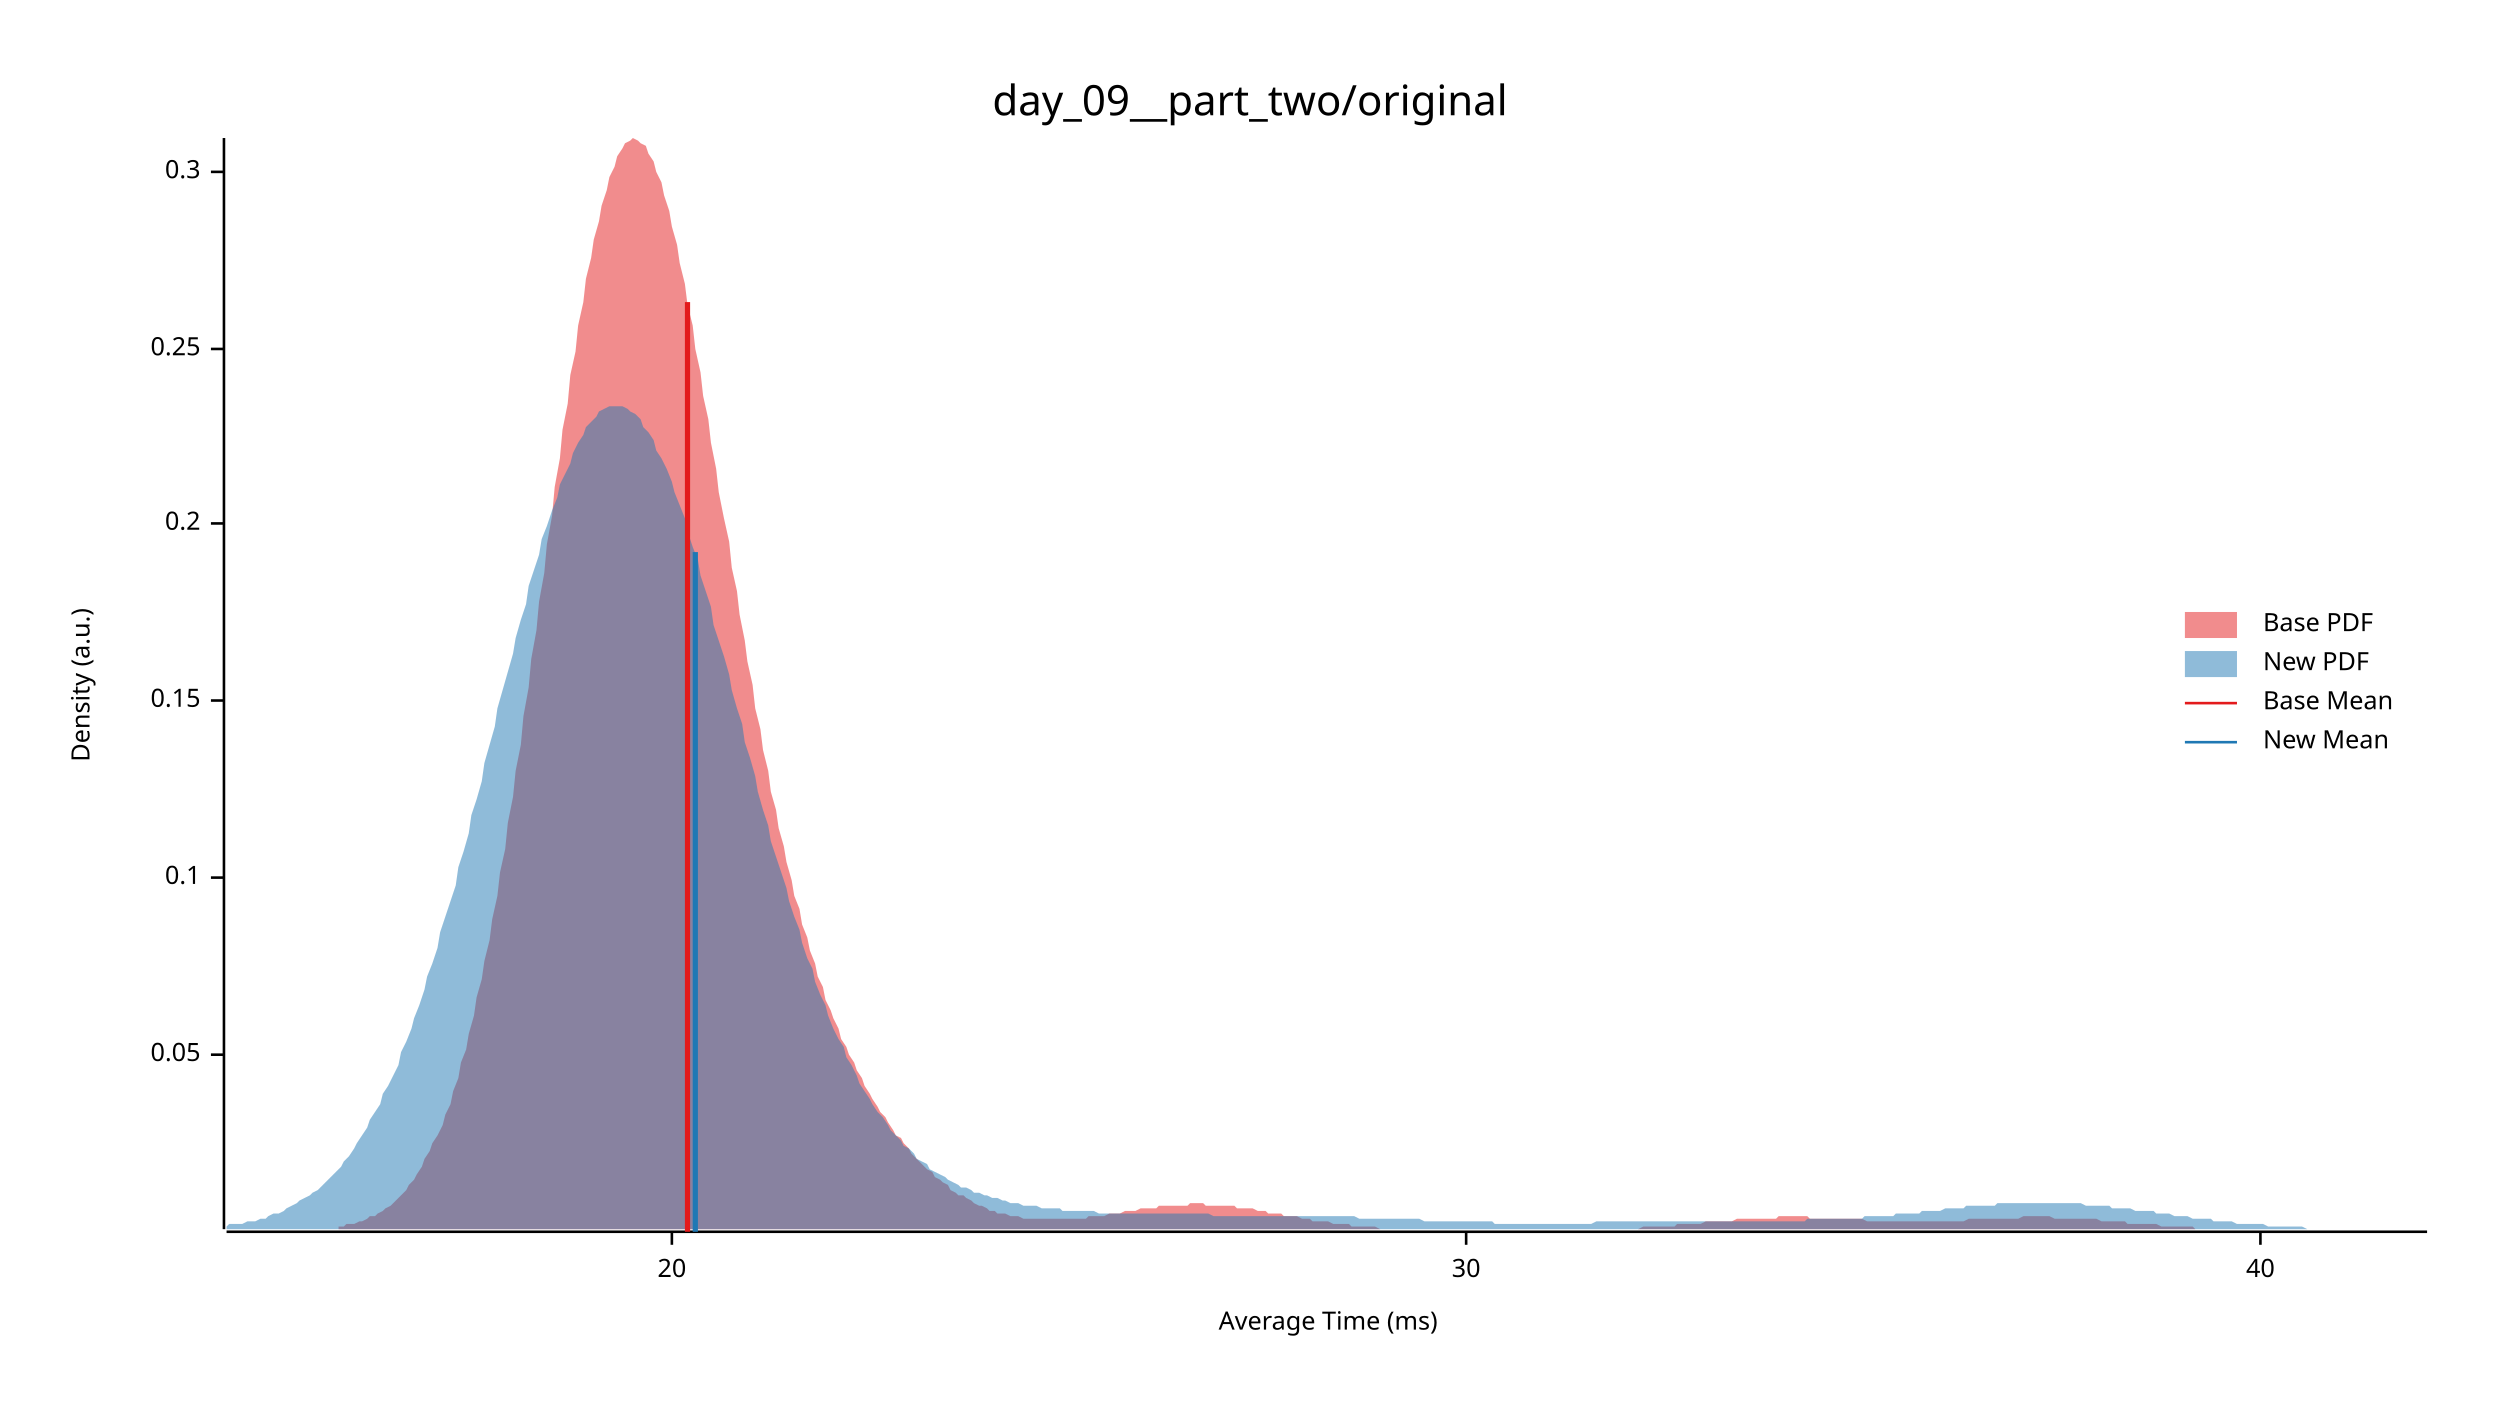
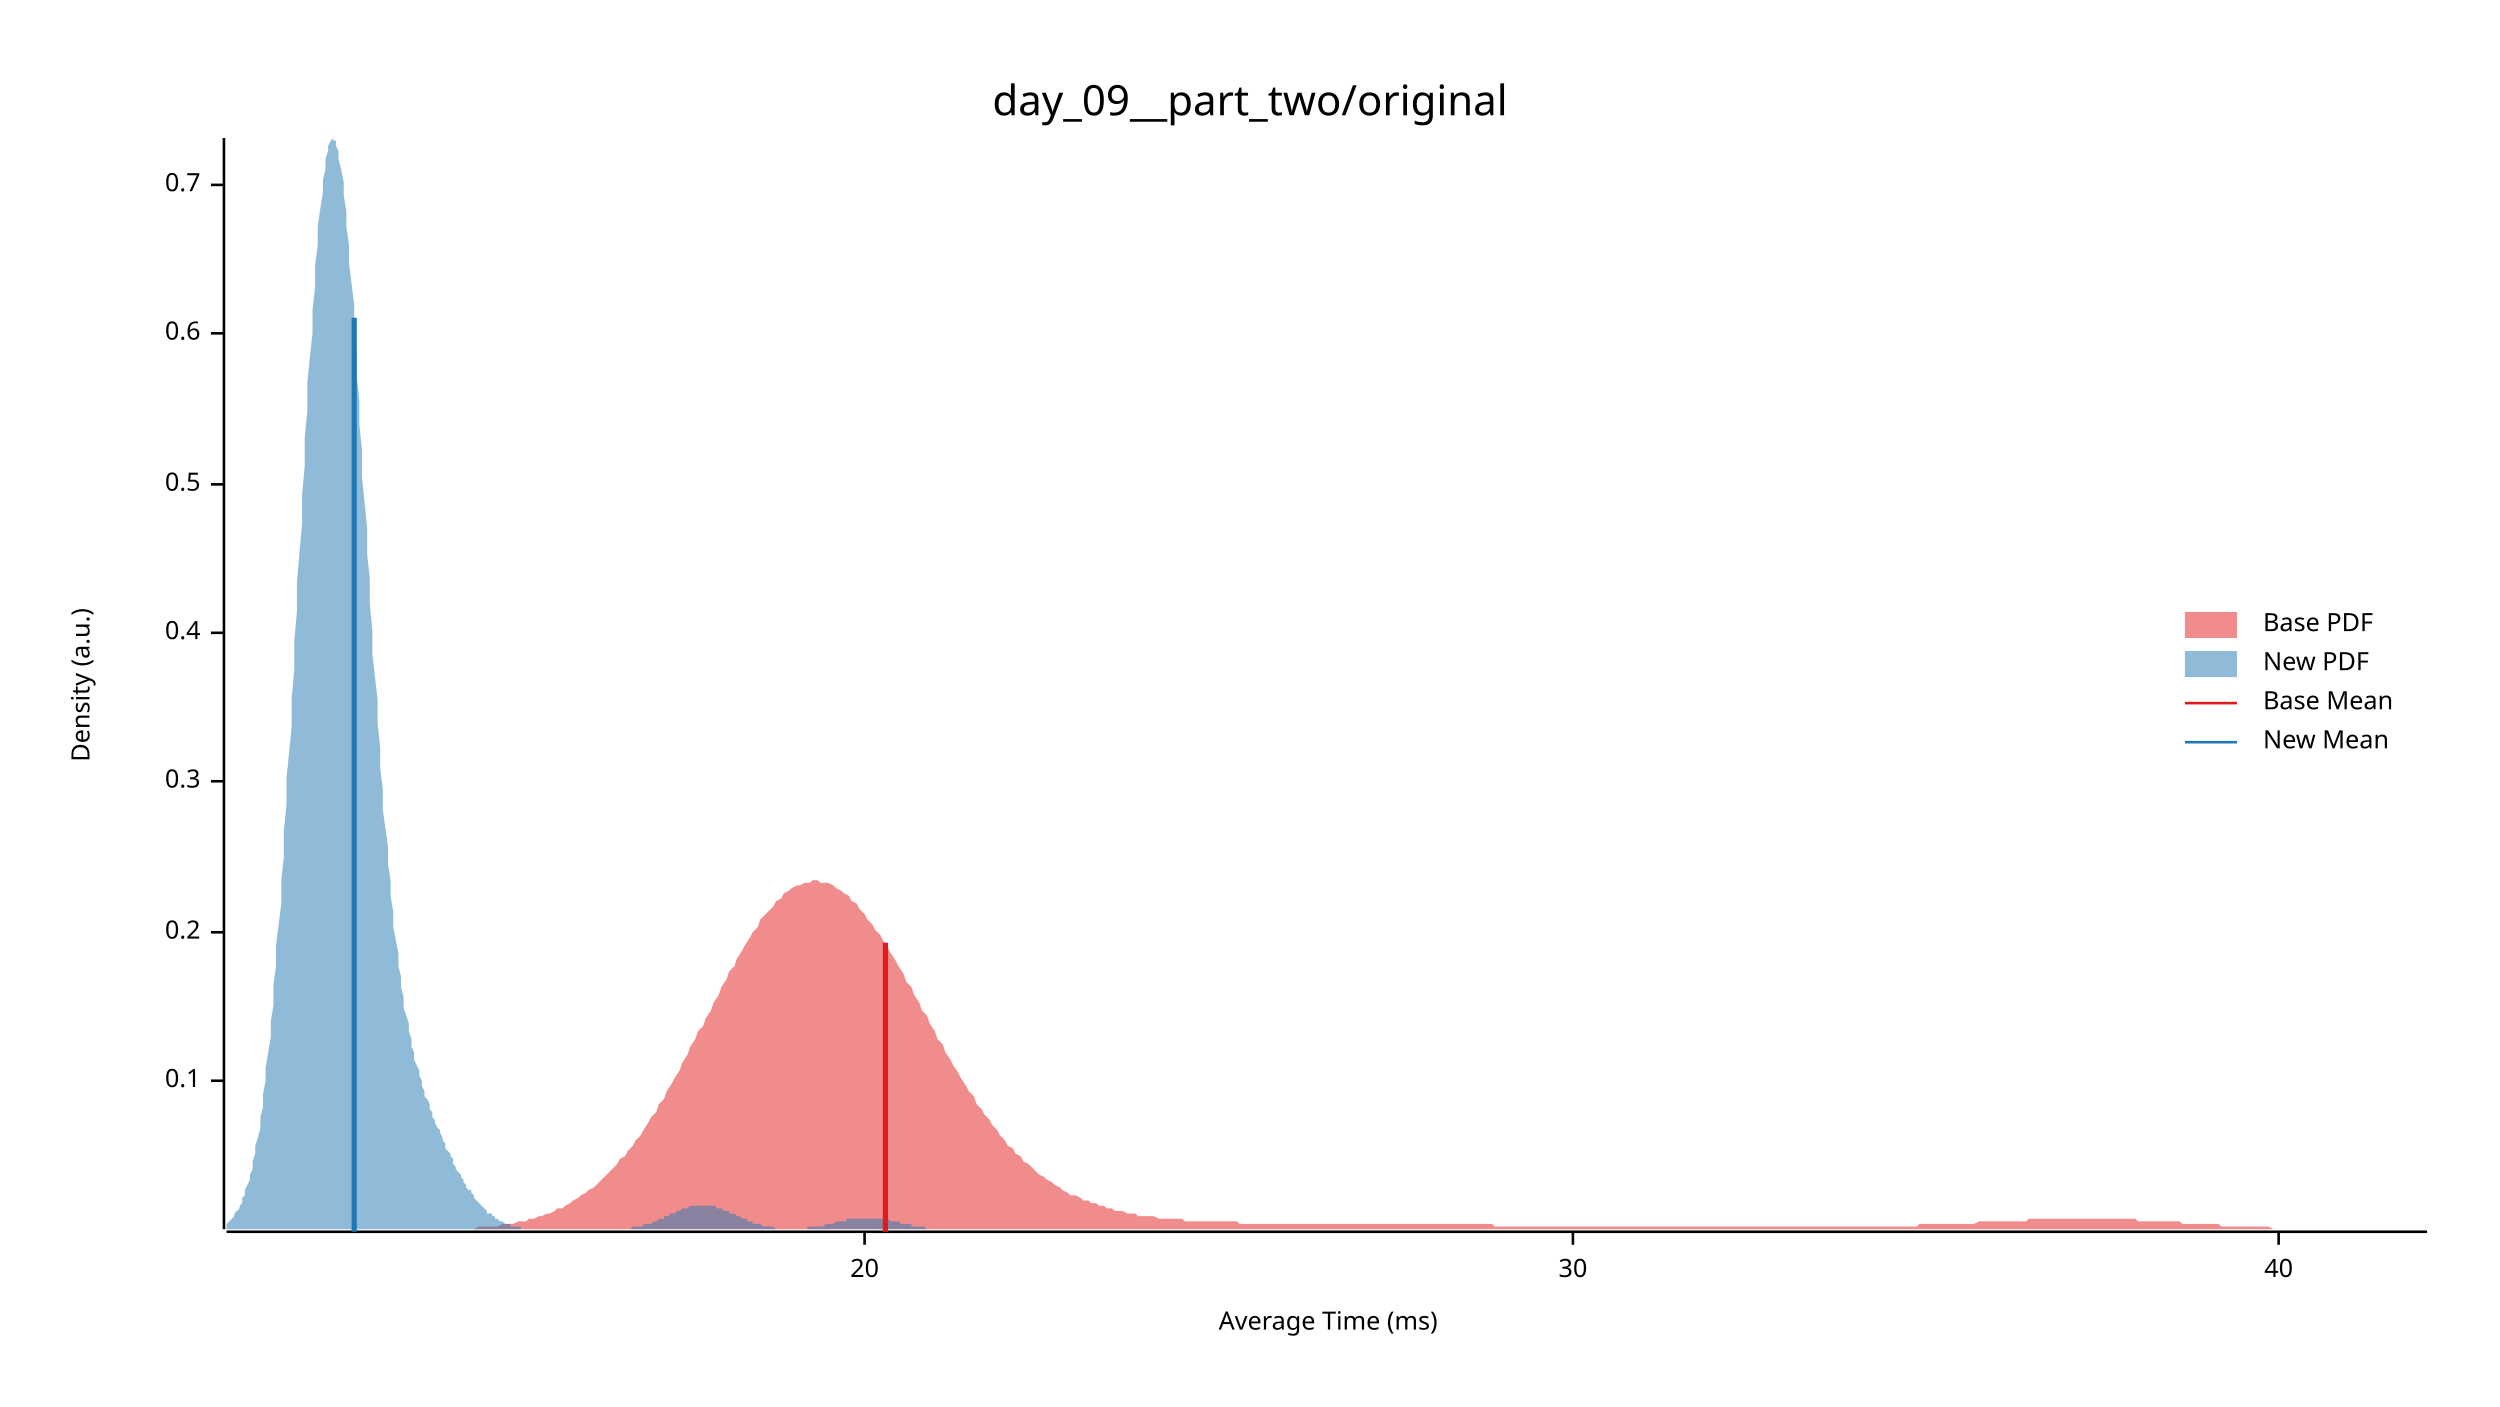
<svg xmlns="http://www.w3.org/2000/svg" width="960" height="540" viewBox="0 0 960 540">
  <text x="480" y="32" dy="0.76em" text-anchor="middle" font-family="sans-serif" font-size="16.129" opacity="1" fill="#000000">
day_09__part_two/original
</text>
  <text x="27" y="263" dy="0.76em" text-anchor="middle" font-family="sans-serif" font-size="9.677" opacity="1" fill="#000000" transform="rotate(270, 27, 263)">
Density (a.u.)
</text>
  <text x="510" y="513" dy="-0.5ex" text-anchor="middle" font-family="sans-serif" font-size="9.677" opacity="1" fill="#000000">
Average Time (ms)
</text>
  <polyline fill="none" opacity="1" stroke="#000000" stroke-width="1" points="86,53 86,472 " />
-   <text x="77" y="405" dy="0.5ex" text-anchor="end" font-family="sans-serif" font-size="9.677" opacity="1" fill="#000000">
- 0.05
- </text>
-   <polyline fill="none" opacity="1" stroke="#000000" stroke-width="1" points="81,405 86,405 " />
-   <text x="77" y="337" dy="0.5ex" text-anchor="end" font-family="sans-serif" font-size="9.677" opacity="1" fill="#000000">
+   <text x="77" y="415" dy="0.5ex" text-anchor="end" font-family="sans-serif" font-size="9.677" opacity="1" fill="#000000">
0.1
</text>
-   <polyline fill="none" opacity="1" stroke="#000000" stroke-width="1" points="81,337 86,337 " />
-   <text x="77" y="269" dy="0.5ex" text-anchor="end" font-family="sans-serif" font-size="9.677" opacity="1" fill="#000000">
- 0.15
- </text>
-   <polyline fill="none" opacity="1" stroke="#000000" stroke-width="1" points="81,269 86,269 " />
-   <text x="77" y="201" dy="0.5ex" text-anchor="end" font-family="sans-serif" font-size="9.677" opacity="1" fill="#000000">
+   <polyline fill="none" opacity="1" stroke="#000000" stroke-width="1" points="81,415 86,415 " />
+   <text x="77" y="358" dy="0.5ex" text-anchor="end" font-family="sans-serif" font-size="9.677" opacity="1" fill="#000000">
0.2
</text>
-   <polyline fill="none" opacity="1" stroke="#000000" stroke-width="1" points="81,201 86,201 " />
-   <text x="77" y="134" dy="0.5ex" text-anchor="end" font-family="sans-serif" font-size="9.677" opacity="1" fill="#000000">
- 0.25
- </text>
-   <polyline fill="none" opacity="1" stroke="#000000" stroke-width="1" points="81,134 86,134 " />
-   <text x="77" y="66" dy="0.5ex" text-anchor="end" font-family="sans-serif" font-size="9.677" opacity="1" fill="#000000">
+   <polyline fill="none" opacity="1" stroke="#000000" stroke-width="1" points="81,358 86,358 " />
+   <text x="77" y="300" dy="0.5ex" text-anchor="end" font-family="sans-serif" font-size="9.677" opacity="1" fill="#000000">
0.3
</text>
-   <polyline fill="none" opacity="1" stroke="#000000" stroke-width="1" points="81,66 86,66 " />
+   <polyline fill="none" opacity="1" stroke="#000000" stroke-width="1" points="81,300 86,300 " />
+   <text x="77" y="243" dy="0.5ex" text-anchor="end" font-family="sans-serif" font-size="9.677" opacity="1" fill="#000000">
+ 0.4
+ </text>
+   <polyline fill="none" opacity="1" stroke="#000000" stroke-width="1" points="81,243 86,243 " />
+   <text x="77" y="186" dy="0.5ex" text-anchor="end" font-family="sans-serif" font-size="9.677" opacity="1" fill="#000000">
+ 0.5
+ </text>
+   <polyline fill="none" opacity="1" stroke="#000000" stroke-width="1" points="81,186 86,186 " />
+   <text x="77" y="128" dy="0.5ex" text-anchor="end" font-family="sans-serif" font-size="9.677" opacity="1" fill="#000000">
+ 0.6
+ </text>
+   <polyline fill="none" opacity="1" stroke="#000000" stroke-width="1" points="81,128 86,128 " />
+   <text x="77" y="71" dy="0.5ex" text-anchor="end" font-family="sans-serif" font-size="9.677" opacity="1" fill="#000000">
+ 0.7
+ </text>
+   <polyline fill="none" opacity="1" stroke="#000000" stroke-width="1" points="81,71 86,71 " />
  <polyline fill="none" opacity="1" stroke="#000000" stroke-width="1" points="87,473 932,473 " />
-   <text x="258" y="483" dy="0.76em" text-anchor="middle" font-family="sans-serif" font-size="9.677" opacity="1" fill="#000000">
+   <text x="332" y="483" dy="0.76em" text-anchor="middle" font-family="sans-serif" font-size="9.677" opacity="1" fill="#000000">
20
</text>
-   <polyline fill="none" opacity="1" stroke="#000000" stroke-width="1" points="258,473 258,478 " />
-   <text x="563" y="483" dy="0.76em" text-anchor="middle" font-family="sans-serif" font-size="9.677" opacity="1" fill="#000000">
+   <polyline fill="none" opacity="1" stroke="#000000" stroke-width="1" points="332,473 332,478 " />
+   <text x="604" y="483" dy="0.76em" text-anchor="middle" font-family="sans-serif" font-size="9.677" opacity="1" fill="#000000">
30
</text>
-   <polyline fill="none" opacity="1" stroke="#000000" stroke-width="1" points="563,473 563,478 " />
-   <text x="868" y="483" dy="0.76em" text-anchor="middle" font-family="sans-serif" font-size="9.677" opacity="1" fill="#000000">
+   <polyline fill="none" opacity="1" stroke="#000000" stroke-width="1" points="604,473 604,478 " />
+   <text x="875" y="483" dy="0.76em" text-anchor="middle" font-family="sans-serif" font-size="9.677" opacity="1" fill="#000000">
40
</text>
-   <polyline fill="none" opacity="1" stroke="#000000" stroke-width="1" points="868,473 868,478 " />
-   <polygon opacity="0.5" fill="#E31A1C" points="130,471 132,471 133,470 135,470 136,470 138,469 139,469 141,468 142,467 144,467 145,466 147,465 148,464 150,463 151,462 153,460 154,459 156,457 157,455 159,453 160,451 162,448 163,445 165,442 166,439 168,436 170,432 171,428 173,424 174,419 176,414 177,408 179,403 180,397 182,390 183,383 185,376 186,369 188,361 189,353 191,344 192,335 194,326 195,316 197,306 198,296 200,286 201,275 203,264 204,253 206,242 207,231 209,220 210,209 212,198 213,187 215,176 216,165 218,155 219,144 221,135 222,125 224,116 225,107 227,99 228,92 230,85 231,79 233,73 234,68 236,64 237,60 239,57 240,55 242,54 243,53 245,54 246,55 248,56 249,59 251,62 252,66 254,70 255,75 257,81 258,87 260,94 261,101 263,109 264,117 266,125 267,134 269,143 270,152 272,161 273,170 275,180 276,189 278,199 280,208 281,218 283,227 284,236 286,246 287,254 289,263 290,272 292,280 293,288 295,296 296,304 298,311 299,318 301,325 302,331 304,338 305,344 307,349 308,355 310,360 311,365 313,370 314,375 316,379 317,384 319,388 320,391 322,395 323,399 325,402 326,405 328,408 329,411 331,414 332,417 334,420 335,422 337,425 338,427 340,429 341,431 343,434 344,436 346,437 347,439 349,441 350,443 352,445 353,446 355,448 356,449 358,450 359,452 361,453 362,454 364,455 365,457 367,458 368,459 370,459 371,460 373,461 374,462 376,463 377,463 379,464 380,465 382,465 383,466 385,466 386,466 388,467 390,467 391,467 393,468 394,468 396,468 397,468 399,468 400,468 402,468 403,468 405,468 406,468 408,468 409,468 411,468 412,468 414,468 415,468 417,468 418,467 420,467 421,467 423,467 424,467 426,466 427,466 429,466 430,466 432,465 433,465 435,465 436,465 438,464 439,464 441,464 442,464 444,464 445,463 447,463 448,463 450,463 451,463 453,463 454,463 456,463 457,462 459,462 460,462 462,462 463,463 465,463 466,463 468,463 469,463 471,463 472,463 474,463 475,464 477,464 478,464 480,464 481,464 483,465 484,465 486,465 487,466 489,466 490,466 492,466 493,467 495,467 497,467 498,467 500,468 501,468 503,468 504,469 506,469 507,469 509,469 510,469 512,470 513,470 515,470 516,470 518,470 519,471 521,471 522,471 524,471 525,471 527,471 528,471 530,472 531,472 533,472 534,472 536,472 537,472 539,472 540,472 542,472 543,472 545,472 546,472 548,472 549,472 551,472 552,472 554,472 555,472 557,472 558,472 560,472 561,472 563,472 564,472 566,472 567,472 569,472 570,472 572,472 573,472 575,472 576,472 578,472 579,472 581,472 582,472 584,472 585,472 587,472 588,472 590,472 591,472 593,472 594,472 596,472 597,472 599,472 600,472 602,472 603,472 605,472 607,472 608,472 610,472 611,472 613,472 614,472 616,472 617,472 619,472 620,472 622,472 623,472 625,472 626,472 628,472 629,472 631,471 632,471 634,471 635,471 637,471 638,471 640,471 641,471 643,471 644,470 646,470 647,470 649,470 650,470 652,470 653,470 655,469 656,469 658,469 659,469 661,469 662,469 664,469 665,469 667,468 668,468 670,468 671,468 673,468 674,468 676,468 677,468 679,468 680,468 682,468 683,467 685,467 686,467 688,467 689,467 691,467 692,467 694,467 695,468 697,468 698,468 700,468 701,468 703,468 704,468 706,468 707,468 709,468 710,468 712,468 713,468 715,468 717,469 718,469 720,469 721,469 723,469 724,469 726,469 727,469 729,469 730,469 732,469 733,469 735,469 736,469 738,469 739,469 741,469 742,469 744,469 745,469 747,469 748,469 750,469 751,469 753,469 754,469 756,468 757,468 759,468 760,468 762,468 763,468 765,468 766,468 768,468 769,468 771,468 772,468 774,468 775,468 777,467 778,467 780,467 781,467 783,467 784,467 786,467 787,467 789,468 790,468 792,468 793,468 795,468 796,468 798,468 799,468 801,468 802,468 804,468 805,468 807,469 808,469 810,469 811,469 813,469 814,469 816,469 817,470 819,470 820,470 822,470 823,470 825,470 827,470 828,470 830,471 831,471 833,471 834,471 836,471 837,471 839,471 840,471 842,471 843,472 845,472 846,472 848,472 849,472 851,472 852,472 854,472 855,472 857,472 858,472 860,472 861,472 863,472 864,472 866,472 867,472 869,472 870,472 872,472 873,472 875,472 876,472 878,472 879,472 881,472 882,472 882,472 130,472 " />
-   <polygon opacity="0.5" fill="#1F78B4" points="87,471 88,470 90,470 92,470 93,470 95,469 97,469 98,469 100,468 102,468 103,467 105,466 107,466 109,465 110,464 112,463 114,462 115,461 117,460 119,459 120,458 122,457 124,455 125,454 127,452 129,450 131,448 132,446 134,444 136,441 137,439 139,436 141,433 142,430 144,427 146,424 147,420 149,417 151,413 153,409 154,404 156,400 158,395 159,391 161,386 163,380 164,375 166,370 168,364 169,358 171,352 173,346 175,340 176,333 178,327 180,320 181,313 183,307 185,300 186,293 188,286 190,279 191,272 193,265 195,258 197,251 198,245 200,238 202,232 203,225 205,219 207,213 208,207 210,202 212,196 214,191 215,186 217,182 219,178 220,174 222,170 224,167 225,164 227,162 229,160 230,158 232,157 234,156 236,156 237,156 239,156 241,157 242,158 244,159 246,161 247,164 249,166 251,169 252,173 254,176 256,180 258,185 259,189 261,194 263,199 264,204 266,210 268,215 269,221 271,227 273,233 274,240 276,246 278,252 280,259 281,265 283,272 285,278 286,285 288,291 290,298 291,304 293,311 295,317 296,323 298,329 300,335 302,341 303,346 305,352 307,357 308,362 310,368 312,372 313,377 315,382 317,386 318,390 320,395 322,399 324,402 325,406 327,409 329,413 330,416 332,419 334,422 335,424 337,427 339,429 341,432 342,434 344,436 346,438 347,440 349,441 351,443 352,445 354,446 356,447 357,449 359,450 361,451 363,452 364,453 366,454 368,455 369,456 371,456 373,457 374,458 376,458 378,459 379,459 381,460 383,460 385,461 386,461 388,462 390,462 391,462 393,463 395,463 396,463 398,463 400,464 401,464 403,464 405,464 407,464 408,465 410,465 412,465 413,465 415,465 417,465 418,465 420,465 422,466 423,466 425,466 427,466 429,466 430,466 432,466 434,466 435,466 437,466 439,466 440,466 442,466 444,466 445,466 447,466 449,466 451,466 452,466 454,466 456,466 457,466 459,466 461,466 462,466 464,466 466,467 468,467 469,467 471,467 473,467 474,467 476,467 478,467 479,467 481,467 483,467 484,467 486,467 488,467 490,467 491,467 493,467 495,467 496,467 498,467 500,467 501,467 503,467 505,467 506,467 508,467 510,467 512,467 513,467 515,467 517,467 518,467 520,467 522,468 523,468 525,468 527,468 528,468 530,468 532,468 534,468 535,468 537,468 539,468 540,468 542,468 544,468 545,468 547,469 549,469 550,469 552,469 554,469 556,469 557,469 559,469 561,469 562,469 564,469 566,469 567,469 569,469 571,469 573,469 574,470 576,470 578,470 579,470 581,470 583,470 584,470 586,470 588,470 589,470 591,470 593,470 595,470 596,470 598,470 600,470 601,470 603,470 605,470 606,470 608,470 610,470 611,470 613,469 615,469 617,469 618,469 620,469 622,469 623,469 625,469 627,469 628,469 630,469 632,469 633,469 635,469 637,469 639,469 640,469 642,469 644,469 645,469 647,469 649,469 650,469 652,469 654,469 655,469 657,469 659,469 661,469 662,469 664,469 666,469 667,469 669,469 671,469 672,469 674,469 676,469 677,469 679,469 681,469 683,469 684,469 686,469 688,469 689,469 691,469 693,469 694,468 696,468 698,468 700,468 701,468 703,468 705,468 706,468 708,468 710,468 711,468 713,468 715,468 716,467 718,467 720,467 722,467 723,467 725,467 727,467 728,466 730,466 732,466 733,466 735,466 737,466 738,465 740,465 742,465 744,465 745,465 747,464 749,464 750,464 752,464 754,464 755,463 757,463 759,463 760,463 762,463 764,463 766,463 767,462 769,462 771,462 772,462 774,462 776,462 777,462 779,462 781,462 782,462 784,462 786,462 788,462 789,462 791,462 793,462 794,462 796,462 798,462 799,462 801,463 803,463 804,463 806,463 808,463 810,463 811,464 813,464 815,464 816,464 818,464 820,465 821,465 823,465 825,465 827,465 828,466 830,466 832,466 833,466 835,467 837,467 838,467 840,467 842,468 843,468 845,468 847,468 849,468 850,469 852,469 854,469 855,469 857,469 859,470 860,470 862,470 864,470 865,470 867,470 869,470 871,471 872,471 874,471 876,471 877,471 879,471 881,471 882,471 884,471 886,472 887,472 889,472 891,472 893,472 894,472 896,472 898,472 899,472 901,472 903,472 904,472 906,472 908,472 909,472 911,472 913,472 915,472 916,472 918,472 920,472 921,472 923,472 925,472 926,472 928,472 930,472 932,472 932,472 87,472 " />
-   <polyline fill="none" opacity="1" stroke="#E31A1C" stroke-width="2" points="264,473 264,116 " />
-   <polyline fill="none" opacity="1" stroke="#1F78B4" stroke-width="2" points="267,473 267,212 " />
+   <polyline fill="none" opacity="1" stroke="#000000" stroke-width="1" points="875,473 875,478 " />
+   <polygon opacity="0.5" fill="#E31A1C" points="179,472 181,472 182,472 184,471 185,471 187,471 188,471 190,471 191,471 193,470 194,470 196,470 197,470 199,469 200,469 202,469 203,468 205,468 207,467 208,467 210,466 211,466 213,465 214,464 216,464 217,463 219,462 220,461 222,460 223,459 225,458 226,457 228,456 229,455 231,453 232,452 234,450 235,449 237,447 238,445 240,444 241,442 243,440 244,438 246,436 247,434 249,431 250,429 252,427 253,424 255,422 256,419 258,416 259,414 261,411 262,408 264,405 265,402 267,399 268,396 270,394 271,391 273,388 274,385 276,382 277,379 279,376 280,373 282,371 283,368 285,365 286,363 288,360 289,358 291,356 292,353 294,351 295,350 297,348 298,346 300,345 301,343 303,342 304,341 306,340 307,340 309,339 311,339 312,338 314,338 315,339 317,339 318,339 320,340 321,341 323,342 324,343 326,344 327,346 329,347 330,349 332,351 333,353 335,355 336,357 338,359 339,361 341,364 342,366 344,369 345,371 347,374 348,377 350,379 351,382 353,385 354,388 356,390 357,393 359,396 360,399 362,401 363,404 365,407 366,409 368,412 369,414 371,417 372,419 374,421 375,424 377,426 378,428 380,430 381,432 383,434 384,436 386,438 387,440 389,441 390,443 392,444 393,446 395,447 396,448 398,450 399,451 401,452 402,453 404,454 405,455 407,456 408,457 410,458 411,459 413,459 415,460 416,461 418,461 419,462 421,462 422,463 424,463 425,464 427,464 428,465 430,465 431,465 433,466 434,466 436,466 437,467 439,467 440,467 442,467 443,467 445,468 446,468 448,468 449,468 451,468 452,468 454,468 455,469 457,469 458,469 460,469 461,469 463,469 464,469 466,469 467,469 469,469 470,469 472,469 473,469 475,469 476,470 478,470 479,470 481,470 482,470 484,470 485,470 487,470 488,470 490,470 491,470 493,470 494,470 496,470 497,470 499,470 500,470 502,470 503,470 505,470 506,470 508,470 509,470 511,470 512,470 514,470 515,470 517,470 519,470 520,470 522,470 523,470 525,470 526,470 528,470 529,470 531,470 532,470 534,470 535,470 537,470 538,470 540,470 541,470 543,470 544,470 546,470 547,470 549,470 550,470 552,470 553,470 555,470 556,470 558,470 559,470 561,470 562,470 564,470 565,470 567,470 568,470 570,470 571,470 573,470 574,471 576,471 577,471 579,471 580,471 582,471 583,471 585,471 586,471 588,471 589,471 591,471 592,471 594,471 595,471 597,471 598,471 600,471 601,471 603,471 604,471 606,471 607,471 609,471 610,471 612,471 613,471 615,471 616,471 618,471 619,471 621,471 623,471 624,471 626,471 627,471 629,471 630,471 632,471 633,471 635,471 636,471 638,471 639,471 641,471 642,471 644,471 645,471 647,471 648,471 650,471 651,471 653,471 654,471 656,471 657,471 659,471 660,471 662,471 663,471 665,471 666,471 668,471 669,471 671,471 672,471 674,471 675,471 677,471 678,471 680,471 681,471 683,471 684,471 686,471 687,471 689,471 690,471 692,471 693,471 695,471 696,471 698,471 699,471 701,471 702,471 704,471 705,471 707,471 708,471 710,471 711,471 713,471 714,471 716,471 717,471 719,471 720,471 722,471 723,471 725,471 727,471 728,471 730,471 731,471 733,471 734,471 736,471 737,470 739,470 740,470 742,470 743,470 745,470 746,470 748,470 749,470 751,470 752,470 754,470 755,470 757,470 758,470 760,469 761,469 763,469 764,469 766,469 767,469 769,469 770,469 772,469 773,469 775,469 776,469 778,469 779,468 781,468 782,468 784,468 785,468 787,468 788,468 790,468 791,468 793,468 794,468 796,468 797,468 799,468 800,468 802,468 803,468 805,468 806,468 808,468 809,468 811,468 812,468 814,468 815,468 817,468 818,468 820,468 821,469 823,469 824,469 826,469 827,469 829,469 831,469 832,469 834,469 835,469 837,469 838,470 840,470 841,470 843,470 844,470 846,470 847,470 849,470 850,470 852,470 853,471 855,471 856,471 858,471 859,471 861,471 862,471 864,471 865,471 867,471 868,471 870,471 871,471 873,472 874,472 876,472 877,472 879,472 880,472 882,472 883,472 885,472 886,472 888,472 889,472 891,472 892,472 894,472 895,472 897,472 898,472 900,472 901,472 903,472 904,472 906,472 907,472 909,472 910,472 912,472 913,472 915,472 916,472 918,472 919,472 921,472 922,472 924,472 925,472 927,472 928,472 930,472 932,472 932,472 179,472 " />
+   <polygon opacity="0.5" fill="#1F78B4" points="87,470 87,470 88,469 88,469 89,468 89,468 90,467 90,466 91,465 92,464 92,463 93,462 93,460 94,459 94,457 95,455 96,453 96,451 97,449 97,446 98,443 98,440 99,437 100,433 100,429 101,425 101,420 102,415 102,410 103,404 104,398 104,392 105,386 105,378 106,371 106,363 107,355 108,347 108,338 109,329 109,319 110,309 110,299 111,289 112,279 112,268 113,257 113,246 114,235 114,224 115,212 116,201 116,190 117,179 117,168 118,158 118,147 119,137 120,128 120,119 121,110 121,102 122,94 122,87 123,80 124,74 124,69 125,65 125,61 126,58 126,56 127,54 128,53 128,54 129,54 129,56 130,58 130,61 131,65 132,70 132,75 133,81 133,87 134,94 134,101 135,109 136,117 136,126 137,135 137,144 138,154 138,163 139,173 139,183 140,193 141,203 141,213 142,222 142,232 143,242 143,251 144,260 145,269 145,278 146,287 146,295 147,303 147,311 148,318 149,325 149,332 150,338 150,344 151,350 151,356 152,361 153,366 153,371 154,375 154,379 155,383 155,387 156,390 157,393 157,396 158,399 158,402 159,404 159,407 160,409 161,411 161,413 162,415 162,417 163,419 163,421 164,422 165,424 165,426 166,427 166,429 167,430 167,431 168,433 169,434 169,435 170,437 170,438 171,439 171,441 172,442 173,443 173,444 174,445 174,447 175,448 175,449 176,450 177,451 177,452 178,453 178,454 179,455 179,456 180,457 181,457 181,458 182,459 182,460 183,461 183,461 184,462 185,463 185,463 186,464 186,464 187,465 187,466 188,466 189,466 189,467 190,467 190,468 191,468 191,468 192,469 192,469 193,469 194,470 194,470 195,470 195,470 196,470 196,471 197,471 198,471 198,471 199,471 199,471 200,471 200,472 201,472 202,472 202,472 203,472 203,472 204,472 204,472 205,472 206,472 206,472 207,472 207,472 208,472 208,472 209,472 210,472 210,472 211,472 211,472 212,472 212,472 213,472 214,472 214,472 215,472 215,472 216,472 216,472 217,472 218,472 218,472 219,472 219,472 220,472 220,472 221,472 222,472 222,472 223,472 223,472 224,472 224,472 225,472 226,472 226,472 227,472 227,472 228,472 228,472 229,472 230,472 230,472 231,472 231,472 232,472 232,472 233,472 234,472 234,472 235,472 235,472 236,472 236,472 237,472 238,472 238,472 239,472 239,472 240,472 240,472 241,472 241,472 242,472 243,471 243,471 244,471 244,471 245,471 245,471 246,471 247,471 247,470 248,470 248,470 249,470 249,470 250,470 251,469 251,469 252,469 252,469 253,468 253,468 254,468 255,468 255,467 256,467 256,467 257,467 257,466 258,466 259,466 259,466 260,465 260,465 261,465 261,465 262,464 263,464 263,464 264,464 264,464 265,463 265,463 266,463 267,463 267,463 268,463 268,463 269,463 269,463 270,463 271,463 271,463 272,463 272,463 273,463 273,463 274,463 275,463 275,464 276,464 276,464 277,464 277,464 278,465 279,465 279,465 280,465 280,466 281,466 281,466 282,466 283,467 283,467 284,467 284,467 285,468 285,468 286,468 287,468 287,469 288,469 288,469 289,469 289,470 290,470 290,470 291,470 292,470 292,470 293,471 293,471 294,471 294,471 295,471 296,471 296,471 297,471 297,471 298,472 298,472 299,472 300,472 300,472 301,472 301,472 302,472 302,472 303,472 304,472 304,472 305,472 305,472 306,472 306,472 307,472 308,472 308,472 309,472 309,472 310,472 310,471 311,471 312,471 312,471 313,471 313,471 314,471 314,471 315,471 316,471 316,471 317,470 317,470 318,470 318,470 319,470 320,470 320,470 321,469 321,469 322,469 322,469 323,469 324,469 324,469 325,469 325,468 326,468 326,468 327,468 328,468 328,468 329,468 329,468 330,468 330,468 331,468 332,468 332,468 333,468 333,468 334,468 334,468 335,468 336,468 336,468 337,468 337,468 338,468 338,468 339,468 340,468 340,468 341,468 341,468 342,469 342,469 343,469 343,469 344,469 345,469 345,469 346,470 346,470 347,470 347,470 348,470 349,470 349,470 350,470 350,471 351,471 351,471 352,471 353,471 353,471 354,471 354,471 355,471 355,471 356,472 357,472 357,472 358,472 358,472 359,472 359,472 360,472 361,472 361,472 362,472 362,472 363,472 363,472 364,472 365,472 365,472 366,472 366,472 367,472 367,472 368,472 369,472 369,472 370,472 370,472 371,472 371,472 87,472 " />
+   <polyline fill="none" opacity="1" stroke="#E31A1C" stroke-width="2" points="340,473 340,362 " />
+   <polyline fill="none" opacity="1" stroke="#1F78B4" stroke-width="2" points="136,473 136,122 " />
  <text x="869" y="235" dy="0.76em" text-anchor="start" font-family="sans-serif" font-size="9.677" opacity="1" fill="#000000">
Base PDF
</text>
  <text x="869" y="250" dy="0.76em" text-anchor="start" font-family="sans-serif" font-size="9.677" opacity="1" fill="#000000">
New PDF
</text>
  <text x="869" y="265" dy="0.76em" text-anchor="start" font-family="sans-serif" font-size="9.677" opacity="1" fill="#000000">
Base Mean
</text>
  <text x="869" y="280" dy="0.76em" text-anchor="start" font-family="sans-serif" font-size="9.677" opacity="1" fill="#000000">
New Mean
</text>
  <rect x="839" y="235" width="20" height="10" opacity="0.5" fill="#E31A1C" stroke="none" />
  <rect x="839" y="250" width="20" height="10" opacity="0.5" fill="#1F78B4" stroke="none" />
  <polyline fill="none" opacity="1" stroke="#E31A1C" stroke-width="1" points="839,270 859,270 " />
  <polyline fill="none" opacity="1" stroke="#1F78B4" stroke-width="1" points="839,285 859,285 " />
</svg>
